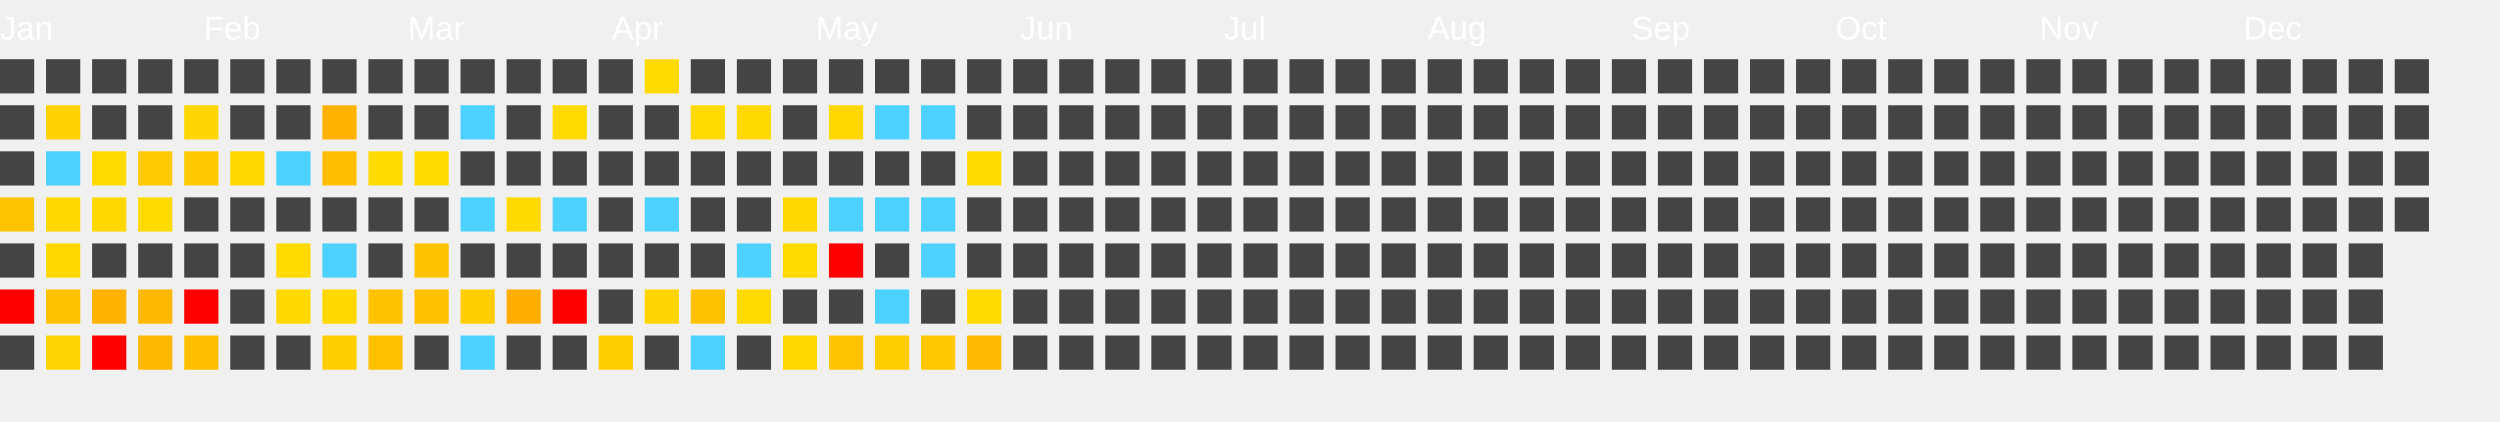
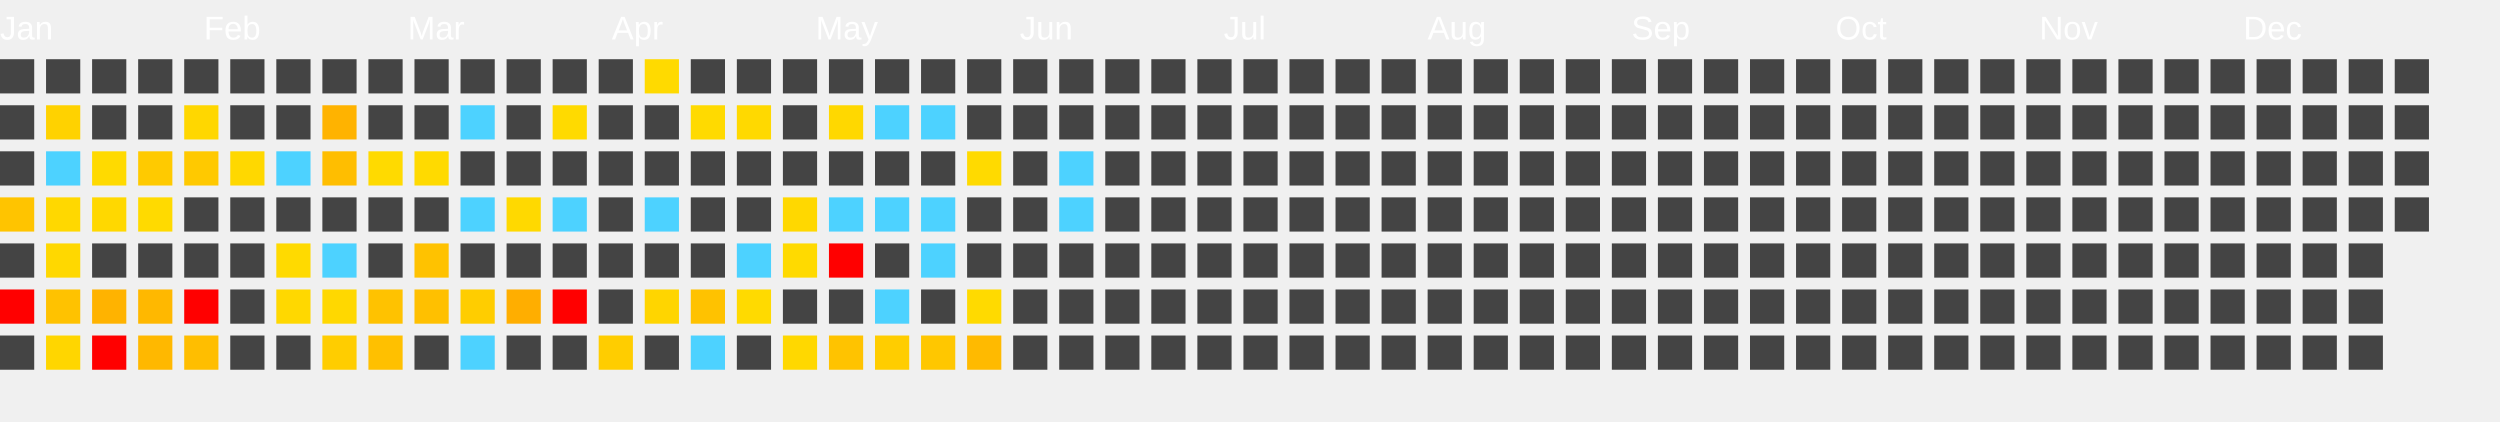
<svg xmlns="http://www.w3.org/2000/svg" baseProfile="full" height="32mm" version="1.1" viewBox="0,0,190,32" width="190mm">
  <defs />
  <rect fill="none" height="32" width="190" x="0" y="0" />
  <text fill="#FFFFFF" style="font-size:2.5px; font-family:Arial" x="0.0" y="3.0">Jan</text>
  <text fill="#FFFFFF" style="font-size:2.5px; font-family:Arial" x="15.5" y="3.0">Feb</text>
  <text fill="#FFFFFF" style="font-size:2.5px; font-family:Arial" x="31.0" y="3.0">Mar</text>
  <text fill="#FFFFFF" style="font-size:2.5px; font-family:Arial" x="46.5" y="3.0">Apr</text>
  <text fill="#FFFFFF" style="font-size:2.5px; font-family:Arial" x="62.0" y="3.0">May</text>
  <text fill="#FFFFFF" style="font-size:2.5px; font-family:Arial" x="77.5" y="3.0">Jun</text>
  <text fill="#FFFFFF" style="font-size:2.5px; font-family:Arial" x="93.0" y="3.0">Jul</text>
  <text fill="#FFFFFF" style="font-size:2.5px; font-family:Arial" x="108.5" y="3.0">Aug</text>
  <text fill="#FFFFFF" style="font-size:2.5px; font-family:Arial" x="124.0" y="3.0">Sep</text>
  <text fill="#FFFFFF" style="font-size:2.5px; font-family:Arial" x="139.5" y="3.0">Oct</text>
  <text fill="#FFFFFF" style="font-size:2.5px; font-family:Arial" x="155.0" y="3.0">Nov</text>
  <text fill="#FFFFFF" style="font-size:2.5px; font-family:Arial" x="170.5" y="3.0">Dec</text>
  <rect fill="#444444" height="2.6" width="2.6" x="0.0" y="4.5" />
  <rect fill="#444444" height="2.6" width="2.6" x="0.0" y="8.0" />
  <rect fill="#444444" height="2.6" width="2.6" x="0.0" y="11.5" />
  <rect fill="#ffc400" height="2.6" width="2.6" x="0.0" y="15.0" />
  <rect fill="#444444" height="2.6" width="2.6" x="0.0" y="18.5" />
  <rect fill="red" height="2.6" width="2.6" x="0.0" y="22.0" />
  <rect fill="#444444" height="2.6" width="2.6" x="0.0" y="25.5" />
  <rect fill="#444444" height="2.6" width="2.6" x="3.5" y="4.5" />
  <rect fill="#ffd200" height="2.6" width="2.6" x="3.5" y="8.0" />
  <rect fill="#4dd2ff" height="2.6" width="2.6" x="3.5" y="11.5" />
  <rect fill="#ffd800" height="2.6" width="2.6" x="3.5" y="15.0" />
  <rect fill="#ffd800" height="2.6" width="2.6" x="3.5" y="18.5" />
  <rect fill="#ffc200" height="2.6" width="2.6" x="3.5" y="22.0" />
  <rect fill="#ffd600" height="2.6" width="2.6" x="3.5" y="25.5" />
  <rect fill="#444444" height="2.6" width="2.6" x="7.0" y="4.5" />
  <rect fill="#444444" height="2.6" width="2.6" x="7.0" y="8.0" />
  <rect fill="#ffda00" height="2.6" width="2.6" x="7.0" y="11.5" />
  <rect fill="#ffd800" height="2.6" width="2.6" x="7.0" y="15.0" />
  <rect fill="#444444" height="2.6" width="2.6" x="7.0" y="18.5" />
  <rect fill="#ffb300" height="2.6" width="2.6" x="7.0" y="22.0" />
  <rect fill="red" height="2.6" width="2.6" x="7.0" y="25.5" />
  <rect fill="#444444" height="2.6" width="2.6" x="10.5" y="4.5" />
  <rect fill="#444444" height="2.6" width="2.6" x="10.5" y="8.0" />
  <rect fill="#ffca00" height="2.6" width="2.6" x="10.5" y="11.5" />
  <rect fill="#ffda00" height="2.6" width="2.6" x="10.5" y="15.0" />
  <rect fill="#444444" height="2.6" width="2.6" x="10.5" y="18.5" />
  <rect fill="#ffb800" height="2.6" width="2.6" x="10.5" y="22.0" />
  <rect fill="#ffb800" height="2.6" width="2.6" x="10.5" y="25.5" />
  <rect fill="#444444" height="2.6" width="2.6" x="14.0" y="4.5" />
  <rect fill="#ffd700" height="2.6" width="2.6" x="14.0" y="8.0" />
  <rect fill="#ffc900" height="2.6" width="2.6" x="14.0" y="11.5" />
  <rect fill="#444444" height="2.6" width="2.6" x="14.0" y="15.0" />
  <rect fill="#444444" height="2.6" width="2.6" x="14.0" y="18.5" />
  <rect fill="red" height="2.6" width="2.6" x="14.0" y="22.0" />
  <rect fill="#ffbe00" height="2.6" width="2.6" x="14.0" y="25.5" />
  <rect fill="#444444" height="2.6" width="2.6" x="17.5" y="4.5" />
  <rect fill="#444444" height="2.6" width="2.6" x="17.5" y="8.0" />
  <rect fill="#ffd800" height="2.6" width="2.6" x="17.5" y="11.5" />
  <rect fill="#444444" height="2.6" width="2.6" x="17.5" y="15.0" />
  <rect fill="#444444" height="2.6" width="2.6" x="17.5" y="18.5" />
  <rect fill="#444444" height="2.6" width="2.6" x="17.5" y="22.0" />
  <rect fill="#444444" height="2.6" width="2.6" x="17.5" y="25.5" />
  <rect fill="#444444" height="2.6" width="2.6" x="21.0" y="4.5" />
  <rect fill="#444444" height="2.6" width="2.6" x="21.0" y="8.0" />
  <rect fill="#4dd2ff" height="2.6" width="2.6" x="21.0" y="11.5" />
  <rect fill="#444444" height="2.6" width="2.6" x="21.0" y="15.0" />
  <rect fill="#ffda00" height="2.6" width="2.6" x="21.0" y="18.5" />
  <rect fill="#ffd800" height="2.6" width="2.6" x="21.0" y="22.0" />
  <rect fill="#444444" height="2.6" width="2.6" x="21.0" y="25.5" />
  <rect fill="#444444" height="2.6" width="2.6" x="24.5" y="4.5" />
  <rect fill="#ffb300" height="2.6" width="2.6" x="24.5" y="8.0" />
  <rect fill="#ffbe00" height="2.6" width="2.6" x="24.5" y="11.5" />
  <rect fill="#444444" height="2.6" width="2.6" x="24.5" y="15.0" />
  <rect fill="#4dd2ff" height="2.6" width="2.6" x="24.5" y="18.5" />
  <rect fill="#ffd800" height="2.6" width="2.6" x="24.5" y="22.0" />
  <rect fill="#ffcd00" height="2.6" width="2.6" x="24.5" y="25.5" />
  <rect fill="#444444" height="2.6" width="2.6" x="28.0" y="4.5" />
  <rect fill="#444444" height="2.6" width="2.6" x="28.0" y="8.0" />
  <rect fill="#ffda00" height="2.6" width="2.6" x="28.0" y="11.5" />
  <rect fill="#444444" height="2.6" width="2.6" x="28.0" y="15.0" />
  <rect fill="#444444" height="2.6" width="2.6" x="28.0" y="18.5" />
  <rect fill="#ffc200" height="2.6" width="2.6" x="28.0" y="22.0" />
  <rect fill="#ffc000" height="2.6" width="2.6" x="28.0" y="25.5" />
  <rect fill="#444444" height="2.6" width="2.6" x="31.5" y="4.5" />
  <rect fill="#444444" height="2.6" width="2.6" x="31.5" y="8.0" />
  <rect fill="#ffda00" height="2.6" width="2.6" x="31.5" y="11.5" />
  <rect fill="#444444" height="2.6" width="2.6" x="31.5" y="15.0" />
  <rect fill="#ffc200" height="2.6" width="2.6" x="31.5" y="18.5" />
  <rect fill="#ffc000" height="2.6" width="2.6" x="31.5" y="22.0" />
  <rect fill="#444444" height="2.6" width="2.6" x="31.5" y="25.5" />
  <rect fill="#444444" height="2.6" width="2.6" x="35.0" y="4.5" />
  <rect fill="#4dd2ff" height="2.6" width="2.6" x="35.0" y="8.0" />
  <rect fill="#444444" height="2.6" width="2.6" x="35.0" y="11.5" />
  <rect fill="#4dd2ff" height="2.6" width="2.6" x="35.0" y="15.0" />
  <rect fill="#444444" height="2.6" width="2.6" x="35.0" y="18.5" />
  <rect fill="#ffcd00" height="2.6" width="2.6" x="35.0" y="22.0" />
  <rect fill="#4dd2ff" height="2.6" width="2.6" x="35.0" y="25.5" />
  <rect fill="#444444" height="2.6" width="2.6" x="38.5" y="4.5" />
  <rect fill="#444444" height="2.6" width="2.6" x="38.5" y="8.0" />
  <rect fill="#444444" height="2.6" width="2.6" x="38.5" y="11.5" />
  <rect fill="#ffd900" height="2.6" width="2.6" x="38.5" y="15.0" />
  <rect fill="#444444" height="2.6" width="2.6" x="38.5" y="18.5" />
  <rect fill="#ffae00" height="2.6" width="2.6" x="38.5" y="22.0" />
  <rect fill="#444444" height="2.6" width="2.6" x="38.5" y="25.5" />
  <rect fill="#444444" height="2.6" width="2.6" x="42.0" y="4.5" />
  <rect fill="#ffda00" height="2.6" width="2.6" x="42.0" y="8.0" />
  <rect fill="#444444" height="2.6" width="2.6" x="42.0" y="11.5" />
  <rect fill="#4dd2ff" height="2.6" width="2.6" x="42.0" y="15.0" />
  <rect fill="#444444" height="2.6" width="2.6" x="42.0" y="18.5" />
  <rect fill="red" height="2.6" width="2.6" x="42.0" y="22.0" />
  <rect fill="#444444" height="2.6" width="2.6" x="42.0" y="25.5" />
  <rect fill="#444444" height="2.6" width="2.6" x="45.5" y="4.5" />
  <rect fill="#444444" height="2.6" width="2.6" x="45.5" y="8.0" />
  <rect fill="#444444" height="2.6" width="2.6" x="45.5" y="11.5" />
  <rect fill="#444444" height="2.6" width="2.6" x="45.5" y="15.0" />
  <rect fill="#444444" height="2.6" width="2.6" x="45.5" y="18.5" />
  <rect fill="#444444" height="2.6" width="2.6" x="45.5" y="22.0" />
  <rect fill="#ffcd00" height="2.6" width="2.6" x="45.5" y="25.5" />
  <rect fill="#ffda00" height="2.6" width="2.6" x="49.0" y="4.5" />
  <rect fill="#444444" height="2.6" width="2.6" x="49.0" y="8.0" />
  <rect fill="#444444" height="2.6" width="2.6" x="49.0" y="11.5" />
  <rect fill="#4dd2ff" height="2.6" width="2.6" x="49.0" y="15.0" />
  <rect fill="#444444" height="2.6" width="2.6" x="49.0" y="18.5" />
  <rect fill="#ffd500" height="2.6" width="2.6" x="49.0" y="22.0" />
  <rect fill="#444444" height="2.6" width="2.6" x="49.0" y="25.5" />
  <rect fill="#444444" height="2.6" width="2.6" x="52.5" y="4.5" />
  <rect fill="#ffda00" height="2.6" width="2.6" x="52.5" y="8.0" />
  <rect fill="#444444" height="2.6" width="2.6" x="52.5" y="11.5" />
  <rect fill="#444444" height="2.6" width="2.6" x="52.5" y="15.0" />
  <rect fill="#444444" height="2.6" width="2.6" x="52.5" y="18.5" />
  <rect fill="#ffc200" height="2.6" width="2.6" x="52.5" y="22.0" />
  <rect fill="#4dd2ff" height="2.6" width="2.6" x="52.5" y="25.5" />
  <rect fill="#444444" height="2.6" width="2.6" x="56.0" y="4.5" />
  <rect fill="#ffd900" height="2.6" width="2.6" x="56.0" y="8.0" />
  <rect fill="#444444" height="2.6" width="2.6" x="56.0" y="11.5" />
  <rect fill="#444444" height="2.6" width="2.6" x="56.0" y="15.0" />
  <rect fill="#4dd2ff" height="2.6" width="2.6" x="56.0" y="18.5" />
  <rect fill="#ffda00" height="2.6" width="2.6" x="56.0" y="22.0" />
  <rect fill="#444444" height="2.6" width="2.6" x="56.0" y="25.5" />
  <rect fill="#444444" height="2.6" width="2.6" x="59.5" y="4.5" />
  <rect fill="#444444" height="2.6" width="2.6" x="59.5" y="8.0" />
  <rect fill="#444444" height="2.6" width="2.6" x="59.5" y="11.5" />
  <rect fill="#ffd800" height="2.6" width="2.6" x="59.5" y="15.0" />
  <rect fill="#ffda00" height="2.6" width="2.6" x="59.5" y="18.5" />
  <rect fill="#444444" height="2.6" width="2.6" x="59.5" y="22.0" />
  <rect fill="#ffd800" height="2.6" width="2.6" x="59.5" y="25.5" />
  <rect fill="#444444" height="2.6" width="2.6" x="63.0" y="4.5" />
  <rect fill="#ffd800" height="2.6" width="2.6" x="63.0" y="8.0" />
  <rect fill="#444444" height="2.6" width="2.6" x="63.0" y="11.5" />
  <rect fill="#4dd2ff" height="2.6" width="2.6" x="63.0" y="15.0" />
  <rect fill="red" height="2.6" width="2.6" x="63.0" y="18.5" />
  <rect fill="#444444" height="2.6" width="2.6" x="63.0" y="22.0" />
  <rect fill="#ffc300" height="2.6" width="2.6" x="63.0" y="25.5" />
  <rect fill="#444444" height="2.6" width="2.6" x="66.5" y="4.5" />
  <rect fill="#4dd2ff" height="2.6" width="2.6" x="66.5" y="8.0" />
  <rect fill="#444444" height="2.6" width="2.6" x="66.5" y="11.5" />
  <rect fill="#4dd2ff" height="2.6" width="2.6" x="66.5" y="15.0" />
  <rect fill="#444444" height="2.6" width="2.6" x="66.5" y="18.5" />
  <rect fill="#4dd2ff" height="2.6" width="2.6" x="66.5" y="22.0" />
  <rect fill="#ffcd00" height="2.6" width="2.6" x="66.5" y="25.5" />
  <rect fill="#444444" height="2.6" width="2.6" x="70.0" y="4.5" />
  <rect fill="#4dd2ff" height="2.6" width="2.6" x="70.0" y="8.0" />
  <rect fill="#444444" height="2.6" width="2.6" x="70.0" y="11.5" />
  <rect fill="#4dd2ff" height="2.6" width="2.6" x="70.0" y="15.0" />
  <rect fill="#4dd2ff" height="2.6" width="2.6" x="70.0" y="18.5" />
  <rect fill="#444444" height="2.6" width="2.6" x="70.0" y="22.0" />
  <rect fill="#ffc700" height="2.6" width="2.6" x="70.0" y="25.5" />
  <rect fill="#444444" height="2.6" width="2.6" x="73.5" y="4.5" />
  <rect fill="#444444" height="2.6" width="2.6" x="73.5" y="8.0" />
  <rect fill="#ffda00" height="2.6" width="2.6" x="73.5" y="11.5" />
  <rect fill="#444444" height="2.6" width="2.6" x="73.5" y="15.0" />
  <rect fill="#444444" height="2.6" width="2.6" x="73.5" y="18.5" />
  <rect fill="#ffda00" height="2.6" width="2.6" x="73.5" y="22.0" />
  <rect fill="#ffba00" height="2.6" width="2.6" x="73.5" y="25.5" />
  <rect fill="#444444" height="2.6" width="2.6" x="77.0" y="4.5" />
  <rect fill="#444444" height="2.6" width="2.6" x="77.0" y="8.0" />
  <rect fill="#444444" height="2.6" width="2.6" x="77.0" y="11.5" />
  <rect fill="#444444" height="2.6" width="2.6" x="77.0" y="15.0" />
  <rect fill="#444444" height="2.6" width="2.6" x="77.0" y="18.5" />
  <rect fill="#444444" height="2.6" width="2.6" x="77.0" y="22.0" />
  <rect fill="#444444" height="2.6" width="2.6" x="77.0" y="25.5" />
  <rect fill="#444444" height="2.6" width="2.6" x="80.5" y="4.5" />
  <rect fill="#444444" height="2.6" width="2.6" x="80.5" y="8.0" />
-   <rect fill="#444444" height="2.6" width="2.6" x="80.5" y="11.5" />
-   <rect fill="#444444" height="2.6" width="2.6" x="80.5" y="15.0" />
+   <rect fill="#4dd2ff" height="2.6" width="2.6" x="80.5" y="11.5" />
+   <rect fill="#4dd2ff" height="2.6" width="2.6" x="80.5" y="15.0" />
  <rect fill="#444444" height="2.6" width="2.6" x="80.5" y="18.5" />
  <rect fill="#444444" height="2.6" width="2.6" x="80.5" y="22.0" />
  <rect fill="#444444" height="2.6" width="2.6" x="80.5" y="25.5" />
  <rect fill="#444444" height="2.6" width="2.6" x="84.0" y="4.5" />
  <rect fill="#444444" height="2.6" width="2.6" x="84.0" y="8.0" />
  <rect fill="#444444" height="2.6" width="2.6" x="84.0" y="11.5" />
  <rect fill="#444444" height="2.6" width="2.6" x="84.0" y="15.0" />
  <rect fill="#444444" height="2.6" width="2.6" x="84.0" y="18.5" />
  <rect fill="#444444" height="2.6" width="2.6" x="84.0" y="22.0" />
  <rect fill="#444444" height="2.6" width="2.6" x="84.0" y="25.5" />
  <rect fill="#444444" height="2.6" width="2.6" x="87.5" y="4.5" />
  <rect fill="#444444" height="2.6" width="2.6" x="87.5" y="8.0" />
  <rect fill="#444444" height="2.6" width="2.6" x="87.5" y="11.5" />
  <rect fill="#444444" height="2.6" width="2.6" x="87.5" y="15.0" />
  <rect fill="#444444" height="2.6" width="2.6" x="87.5" y="18.5" />
  <rect fill="#444444" height="2.6" width="2.6" x="87.5" y="22.0" />
  <rect fill="#444444" height="2.6" width="2.6" x="87.5" y="25.5" />
  <rect fill="#444444" height="2.6" width="2.6" x="91.0" y="4.5" />
  <rect fill="#444444" height="2.6" width="2.6" x="91.0" y="8.0" />
  <rect fill="#444444" height="2.6" width="2.6" x="91.0" y="11.5" />
  <rect fill="#444444" height="2.6" width="2.6" x="91.0" y="15.0" />
  <rect fill="#444444" height="2.6" width="2.6" x="91.0" y="18.5" />
  <rect fill="#444444" height="2.6" width="2.6" x="91.0" y="22.0" />
  <rect fill="#444444" height="2.6" width="2.6" x="91.0" y="25.5" />
  <rect fill="#444444" height="2.6" width="2.6" x="94.5" y="4.5" />
  <rect fill="#444444" height="2.6" width="2.6" x="94.5" y="8.0" />
  <rect fill="#444444" height="2.6" width="2.6" x="94.5" y="11.5" />
  <rect fill="#444444" height="2.6" width="2.6" x="94.5" y="15.0" />
  <rect fill="#444444" height="2.6" width="2.6" x="94.5" y="18.5" />
  <rect fill="#444444" height="2.6" width="2.6" x="94.5" y="22.0" />
  <rect fill="#444444" height="2.6" width="2.6" x="94.5" y="25.5" />
  <rect fill="#444444" height="2.6" width="2.6" x="98.0" y="4.5" />
  <rect fill="#444444" height="2.6" width="2.6" x="98.0" y="8.0" />
  <rect fill="#444444" height="2.6" width="2.6" x="98.0" y="11.5" />
  <rect fill="#444444" height="2.6" width="2.6" x="98.0" y="15.0" />
  <rect fill="#444444" height="2.6" width="2.6" x="98.0" y="18.5" />
  <rect fill="#444444" height="2.6" width="2.6" x="98.0" y="22.0" />
  <rect fill="#444444" height="2.6" width="2.6" x="98.0" y="25.5" />
  <rect fill="#444444" height="2.6" width="2.6" x="101.5" y="4.5" />
  <rect fill="#444444" height="2.6" width="2.6" x="101.5" y="8.0" />
  <rect fill="#444444" height="2.6" width="2.6" x="101.5" y="11.5" />
  <rect fill="#444444" height="2.6" width="2.6" x="101.5" y="15.0" />
  <rect fill="#444444" height="2.6" width="2.6" x="101.5" y="18.5" />
  <rect fill="#444444" height="2.6" width="2.6" x="101.5" y="22.0" />
  <rect fill="#444444" height="2.6" width="2.6" x="101.5" y="25.5" />
  <rect fill="#444444" height="2.6" width="2.6" x="105.0" y="4.5" />
  <rect fill="#444444" height="2.6" width="2.6" x="105.0" y="8.0" />
  <rect fill="#444444" height="2.6" width="2.6" x="105.0" y="11.5" />
  <rect fill="#444444" height="2.6" width="2.6" x="105.0" y="15.0" />
  <rect fill="#444444" height="2.6" width="2.6" x="105.0" y="18.5" />
  <rect fill="#444444" height="2.6" width="2.6" x="105.0" y="22.0" />
  <rect fill="#444444" height="2.6" width="2.6" x="105.0" y="25.5" />
  <rect fill="#444444" height="2.6" width="2.6" x="108.5" y="4.5" />
  <rect fill="#444444" height="2.6" width="2.6" x="108.5" y="8.0" />
  <rect fill="#444444" height="2.6" width="2.6" x="108.5" y="11.5" />
  <rect fill="#444444" height="2.6" width="2.6" x="108.5" y="15.0" />
  <rect fill="#444444" height="2.6" width="2.6" x="108.5" y="18.5" />
  <rect fill="#444444" height="2.6" width="2.6" x="108.5" y="22.0" />
  <rect fill="#444444" height="2.6" width="2.6" x="108.5" y="25.5" />
  <rect fill="#444444" height="2.6" width="2.6" x="112.0" y="4.5" />
  <rect fill="#444444" height="2.6" width="2.6" x="112.0" y="8.0" />
  <rect fill="#444444" height="2.6" width="2.6" x="112.0" y="11.5" />
  <rect fill="#444444" height="2.6" width="2.6" x="112.0" y="15.0" />
  <rect fill="#444444" height="2.6" width="2.6" x="112.0" y="18.5" />
  <rect fill="#444444" height="2.6" width="2.6" x="112.0" y="22.0" />
  <rect fill="#444444" height="2.6" width="2.6" x="112.0" y="25.5" />
  <rect fill="#444444" height="2.6" width="2.6" x="115.5" y="4.5" />
  <rect fill="#444444" height="2.6" width="2.6" x="115.5" y="8.0" />
  <rect fill="#444444" height="2.6" width="2.6" x="115.5" y="11.5" />
  <rect fill="#444444" height="2.6" width="2.6" x="115.5" y="15.0" />
  <rect fill="#444444" height="2.6" width="2.6" x="115.5" y="18.5" />
  <rect fill="#444444" height="2.6" width="2.6" x="115.5" y="22.0" />
  <rect fill="#444444" height="2.6" width="2.6" x="115.5" y="25.5" />
  <rect fill="#444444" height="2.6" width="2.6" x="119.0" y="4.5" />
  <rect fill="#444444" height="2.6" width="2.6" x="119.0" y="8.0" />
  <rect fill="#444444" height="2.6" width="2.6" x="119.0" y="11.5" />
  <rect fill="#444444" height="2.6" width="2.6" x="119.0" y="15.0" />
  <rect fill="#444444" height="2.6" width="2.6" x="119.0" y="18.5" />
  <rect fill="#444444" height="2.6" width="2.6" x="119.0" y="22.0" />
  <rect fill="#444444" height="2.6" width="2.6" x="119.0" y="25.5" />
  <rect fill="#444444" height="2.6" width="2.6" x="122.5" y="4.5" />
  <rect fill="#444444" height="2.6" width="2.6" x="122.5" y="8.0" />
  <rect fill="#444444" height="2.6" width="2.6" x="122.5" y="11.5" />
  <rect fill="#444444" height="2.6" width="2.6" x="122.5" y="15.0" />
  <rect fill="#444444" height="2.6" width="2.6" x="122.5" y="18.5" />
  <rect fill="#444444" height="2.6" width="2.6" x="122.5" y="22.0" />
  <rect fill="#444444" height="2.6" width="2.6" x="122.5" y="25.5" />
  <rect fill="#444444" height="2.6" width="2.6" x="126.0" y="4.5" />
  <rect fill="#444444" height="2.6" width="2.6" x="126.0" y="8.0" />
  <rect fill="#444444" height="2.6" width="2.6" x="126.0" y="11.5" />
  <rect fill="#444444" height="2.6" width="2.6" x="126.0" y="15.0" />
  <rect fill="#444444" height="2.6" width="2.6" x="126.0" y="18.5" />
  <rect fill="#444444" height="2.6" width="2.6" x="126.0" y="22.0" />
  <rect fill="#444444" height="2.6" width="2.6" x="126.0" y="25.5" />
  <rect fill="#444444" height="2.6" width="2.6" x="129.5" y="4.5" />
  <rect fill="#444444" height="2.6" width="2.6" x="129.5" y="8.0" />
  <rect fill="#444444" height="2.6" width="2.6" x="129.5" y="11.5" />
  <rect fill="#444444" height="2.6" width="2.6" x="129.5" y="15.0" />
  <rect fill="#444444" height="2.6" width="2.6" x="129.5" y="18.5" />
  <rect fill="#444444" height="2.6" width="2.6" x="129.5" y="22.0" />
  <rect fill="#444444" height="2.6" width="2.6" x="129.5" y="25.5" />
  <rect fill="#444444" height="2.6" width="2.6" x="133.0" y="4.5" />
  <rect fill="#444444" height="2.6" width="2.6" x="133.0" y="8.0" />
  <rect fill="#444444" height="2.6" width="2.6" x="133.0" y="11.5" />
  <rect fill="#444444" height="2.6" width="2.6" x="133.0" y="15.0" />
  <rect fill="#444444" height="2.6" width="2.6" x="133.0" y="18.5" />
  <rect fill="#444444" height="2.6" width="2.6" x="133.0" y="22.0" />
  <rect fill="#444444" height="2.6" width="2.6" x="133.0" y="25.5" />
  <rect fill="#444444" height="2.6" width="2.6" x="136.5" y="4.5" />
  <rect fill="#444444" height="2.6" width="2.6" x="136.5" y="8.0" />
  <rect fill="#444444" height="2.6" width="2.6" x="136.5" y="11.5" />
  <rect fill="#444444" height="2.6" width="2.6" x="136.5" y="15.0" />
  <rect fill="#444444" height="2.6" width="2.6" x="136.5" y="18.5" />
  <rect fill="#444444" height="2.6" width="2.6" x="136.5" y="22.0" />
  <rect fill="#444444" height="2.6" width="2.6" x="136.5" y="25.5" />
  <rect fill="#444444" height="2.6" width="2.6" x="140.0" y="4.5" />
  <rect fill="#444444" height="2.6" width="2.6" x="140.0" y="8.0" />
  <rect fill="#444444" height="2.6" width="2.6" x="140.0" y="11.5" />
  <rect fill="#444444" height="2.6" width="2.6" x="140.0" y="15.0" />
  <rect fill="#444444" height="2.6" width="2.6" x="140.0" y="18.5" />
  <rect fill="#444444" height="2.6" width="2.6" x="140.0" y="22.0" />
  <rect fill="#444444" height="2.6" width="2.6" x="140.0" y="25.5" />
  <rect fill="#444444" height="2.6" width="2.6" x="143.5" y="4.5" />
  <rect fill="#444444" height="2.6" width="2.6" x="143.5" y="8.0" />
  <rect fill="#444444" height="2.6" width="2.6" x="143.5" y="11.5" />
  <rect fill="#444444" height="2.6" width="2.6" x="143.5" y="15.0" />
  <rect fill="#444444" height="2.6" width="2.6" x="143.5" y="18.5" />
  <rect fill="#444444" height="2.6" width="2.6" x="143.5" y="22.0" />
  <rect fill="#444444" height="2.6" width="2.6" x="143.5" y="25.5" />
  <rect fill="#444444" height="2.6" width="2.6" x="147.0" y="4.5" />
  <rect fill="#444444" height="2.6" width="2.6" x="147.0" y="8.0" />
  <rect fill="#444444" height="2.6" width="2.6" x="147.0" y="11.5" />
  <rect fill="#444444" height="2.6" width="2.6" x="147.0" y="15.0" />
  <rect fill="#444444" height="2.6" width="2.6" x="147.0" y="18.5" />
  <rect fill="#444444" height="2.6" width="2.6" x="147.0" y="22.0" />
  <rect fill="#444444" height="2.6" width="2.6" x="147.0" y="25.5" />
  <rect fill="#444444" height="2.6" width="2.6" x="150.5" y="4.5" />
  <rect fill="#444444" height="2.6" width="2.6" x="150.5" y="8.0" />
  <rect fill="#444444" height="2.6" width="2.6" x="150.5" y="11.5" />
  <rect fill="#444444" height="2.6" width="2.6" x="150.5" y="15.0" />
  <rect fill="#444444" height="2.6" width="2.6" x="150.5" y="18.5" />
  <rect fill="#444444" height="2.6" width="2.6" x="150.5" y="22.0" />
  <rect fill="#444444" height="2.6" width="2.6" x="150.5" y="25.5" />
  <rect fill="#444444" height="2.6" width="2.6" x="154.0" y="4.5" />
  <rect fill="#444444" height="2.6" width="2.6" x="154.0" y="8.0" />
  <rect fill="#444444" height="2.6" width="2.6" x="154.0" y="11.5" />
  <rect fill="#444444" height="2.6" width="2.6" x="154.0" y="15.0" />
  <rect fill="#444444" height="2.6" width="2.6" x="154.0" y="18.5" />
  <rect fill="#444444" height="2.6" width="2.6" x="154.0" y="22.0" />
  <rect fill="#444444" height="2.6" width="2.6" x="154.0" y="25.5" />
  <rect fill="#444444" height="2.6" width="2.6" x="157.5" y="4.5" />
  <rect fill="#444444" height="2.6" width="2.6" x="157.5" y="8.0" />
  <rect fill="#444444" height="2.6" width="2.6" x="157.5" y="11.5" />
  <rect fill="#444444" height="2.6" width="2.6" x="157.5" y="15.0" />
  <rect fill="#444444" height="2.6" width="2.6" x="157.5" y="18.5" />
  <rect fill="#444444" height="2.6" width="2.6" x="157.5" y="22.0" />
  <rect fill="#444444" height="2.6" width="2.6" x="157.5" y="25.5" />
  <rect fill="#444444" height="2.6" width="2.6" x="161.0" y="4.5" />
  <rect fill="#444444" height="2.6" width="2.6" x="161.0" y="8.0" />
  <rect fill="#444444" height="2.6" width="2.6" x="161.0" y="11.5" />
  <rect fill="#444444" height="2.6" width="2.6" x="161.0" y="15.0" />
  <rect fill="#444444" height="2.6" width="2.6" x="161.0" y="18.5" />
  <rect fill="#444444" height="2.6" width="2.6" x="161.0" y="22.0" />
  <rect fill="#444444" height="2.6" width="2.6" x="161.0" y="25.5" />
  <rect fill="#444444" height="2.6" width="2.6" x="164.5" y="4.5" />
  <rect fill="#444444" height="2.6" width="2.6" x="164.5" y="8.0" />
  <rect fill="#444444" height="2.6" width="2.6" x="164.5" y="11.5" />
  <rect fill="#444444" height="2.6" width="2.6" x="164.5" y="15.0" />
  <rect fill="#444444" height="2.6" width="2.6" x="164.5" y="18.5" />
  <rect fill="#444444" height="2.6" width="2.6" x="164.5" y="22.0" />
  <rect fill="#444444" height="2.6" width="2.6" x="164.5" y="25.5" />
  <rect fill="#444444" height="2.6" width="2.6" x="168.0" y="4.5" />
  <rect fill="#444444" height="2.6" width="2.6" x="168.0" y="8.0" />
  <rect fill="#444444" height="2.6" width="2.6" x="168.0" y="11.5" />
  <rect fill="#444444" height="2.6" width="2.6" x="168.0" y="15.0" />
  <rect fill="#444444" height="2.6" width="2.6" x="168.0" y="18.5" />
  <rect fill="#444444" height="2.6" width="2.6" x="168.0" y="22.0" />
  <rect fill="#444444" height="2.6" width="2.6" x="168.0" y="25.5" />
  <rect fill="#444444" height="2.6" width="2.6" x="171.5" y="4.5" />
  <rect fill="#444444" height="2.6" width="2.6" x="171.5" y="8.0" />
  <rect fill="#444444" height="2.6" width="2.6" x="171.5" y="11.5" />
  <rect fill="#444444" height="2.6" width="2.6" x="171.5" y="15.0" />
  <rect fill="#444444" height="2.6" width="2.6" x="171.5" y="18.5" />
  <rect fill="#444444" height="2.6" width="2.6" x="171.5" y="22.0" />
  <rect fill="#444444" height="2.6" width="2.6" x="171.5" y="25.5" />
  <rect fill="#444444" height="2.6" width="2.6" x="175.0" y="4.5" />
  <rect fill="#444444" height="2.6" width="2.6" x="175.0" y="8.0" />
  <rect fill="#444444" height="2.6" width="2.6" x="175.0" y="11.5" />
  <rect fill="#444444" height="2.6" width="2.6" x="175.0" y="15.0" />
  <rect fill="#444444" height="2.6" width="2.6" x="175.0" y="18.5" />
  <rect fill="#444444" height="2.6" width="2.6" x="175.0" y="22.0" />
  <rect fill="#444444" height="2.6" width="2.6" x="175.0" y="25.5" />
  <rect fill="#444444" height="2.6" width="2.6" x="178.5" y="4.5" />
  <rect fill="#444444" height="2.6" width="2.6" x="178.5" y="8.0" />
  <rect fill="#444444" height="2.6" width="2.6" x="178.5" y="11.5" />
  <rect fill="#444444" height="2.6" width="2.6" x="178.5" y="15.0" />
  <rect fill="#444444" height="2.6" width="2.6" x="178.5" y="18.5" />
  <rect fill="#444444" height="2.6" width="2.6" x="178.5" y="22.0" />
  <rect fill="#444444" height="2.6" width="2.6" x="178.5" y="25.5" />
  <rect fill="#444444" height="2.6" width="2.6" x="182.0" y="4.5" />
  <rect fill="#444444" height="2.6" width="2.6" x="182.0" y="8.0" />
  <rect fill="#444444" height="2.6" width="2.6" x="182.0" y="11.5" />
  <rect fill="#444444" height="2.6" width="2.6" x="182.0" y="15.0" />
</svg>
